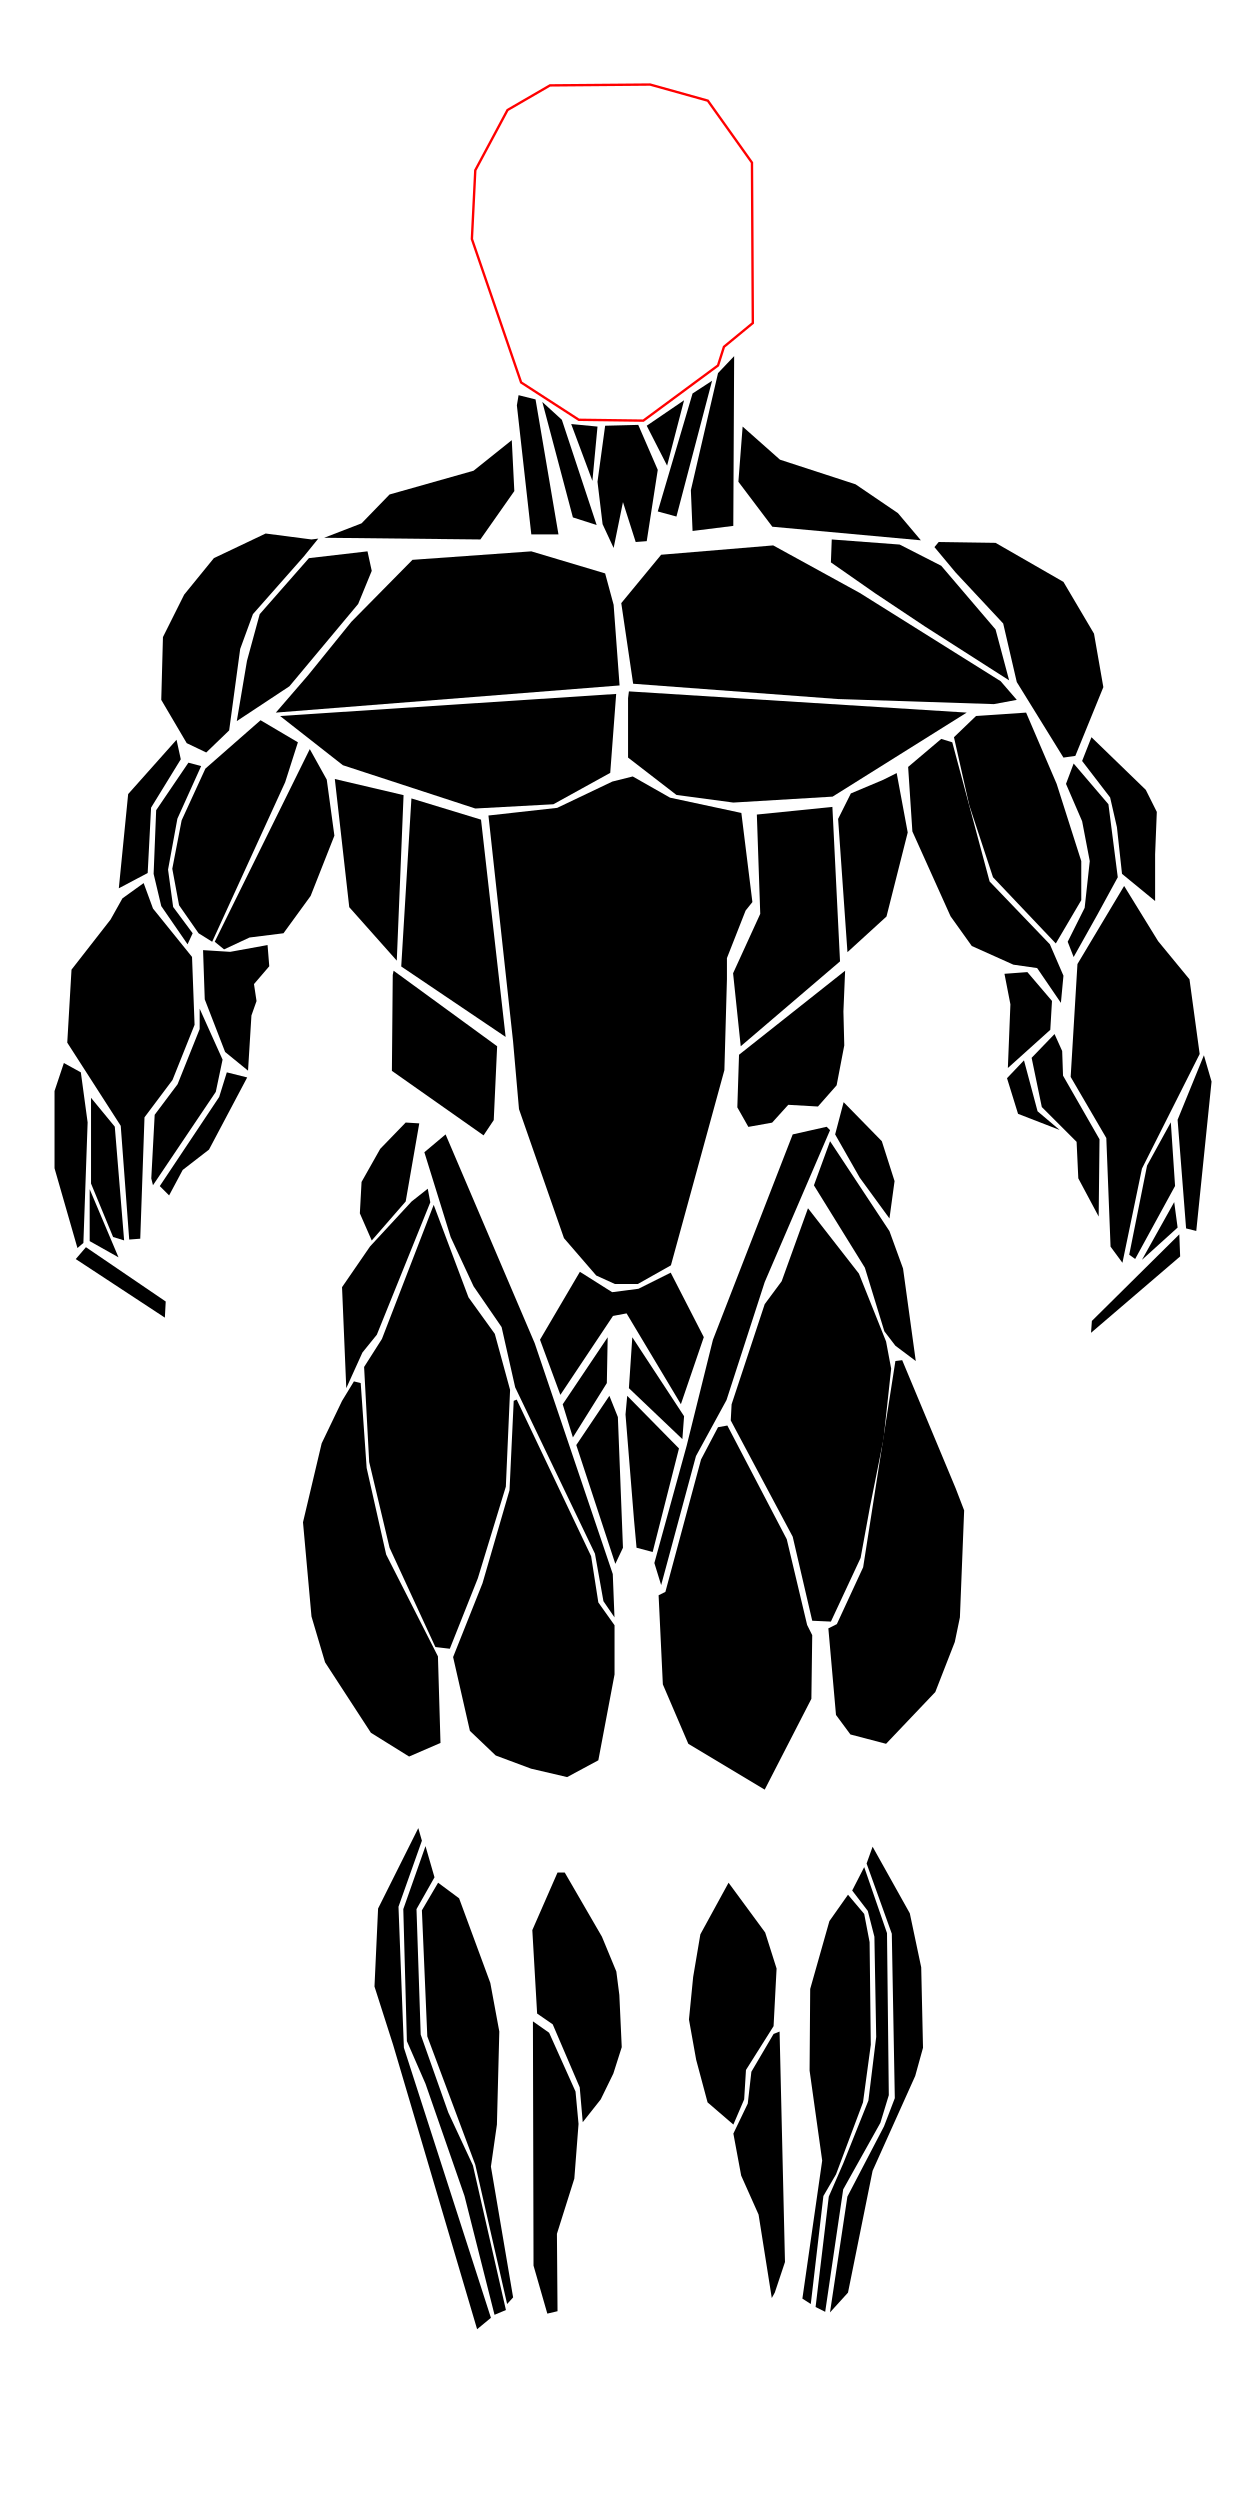
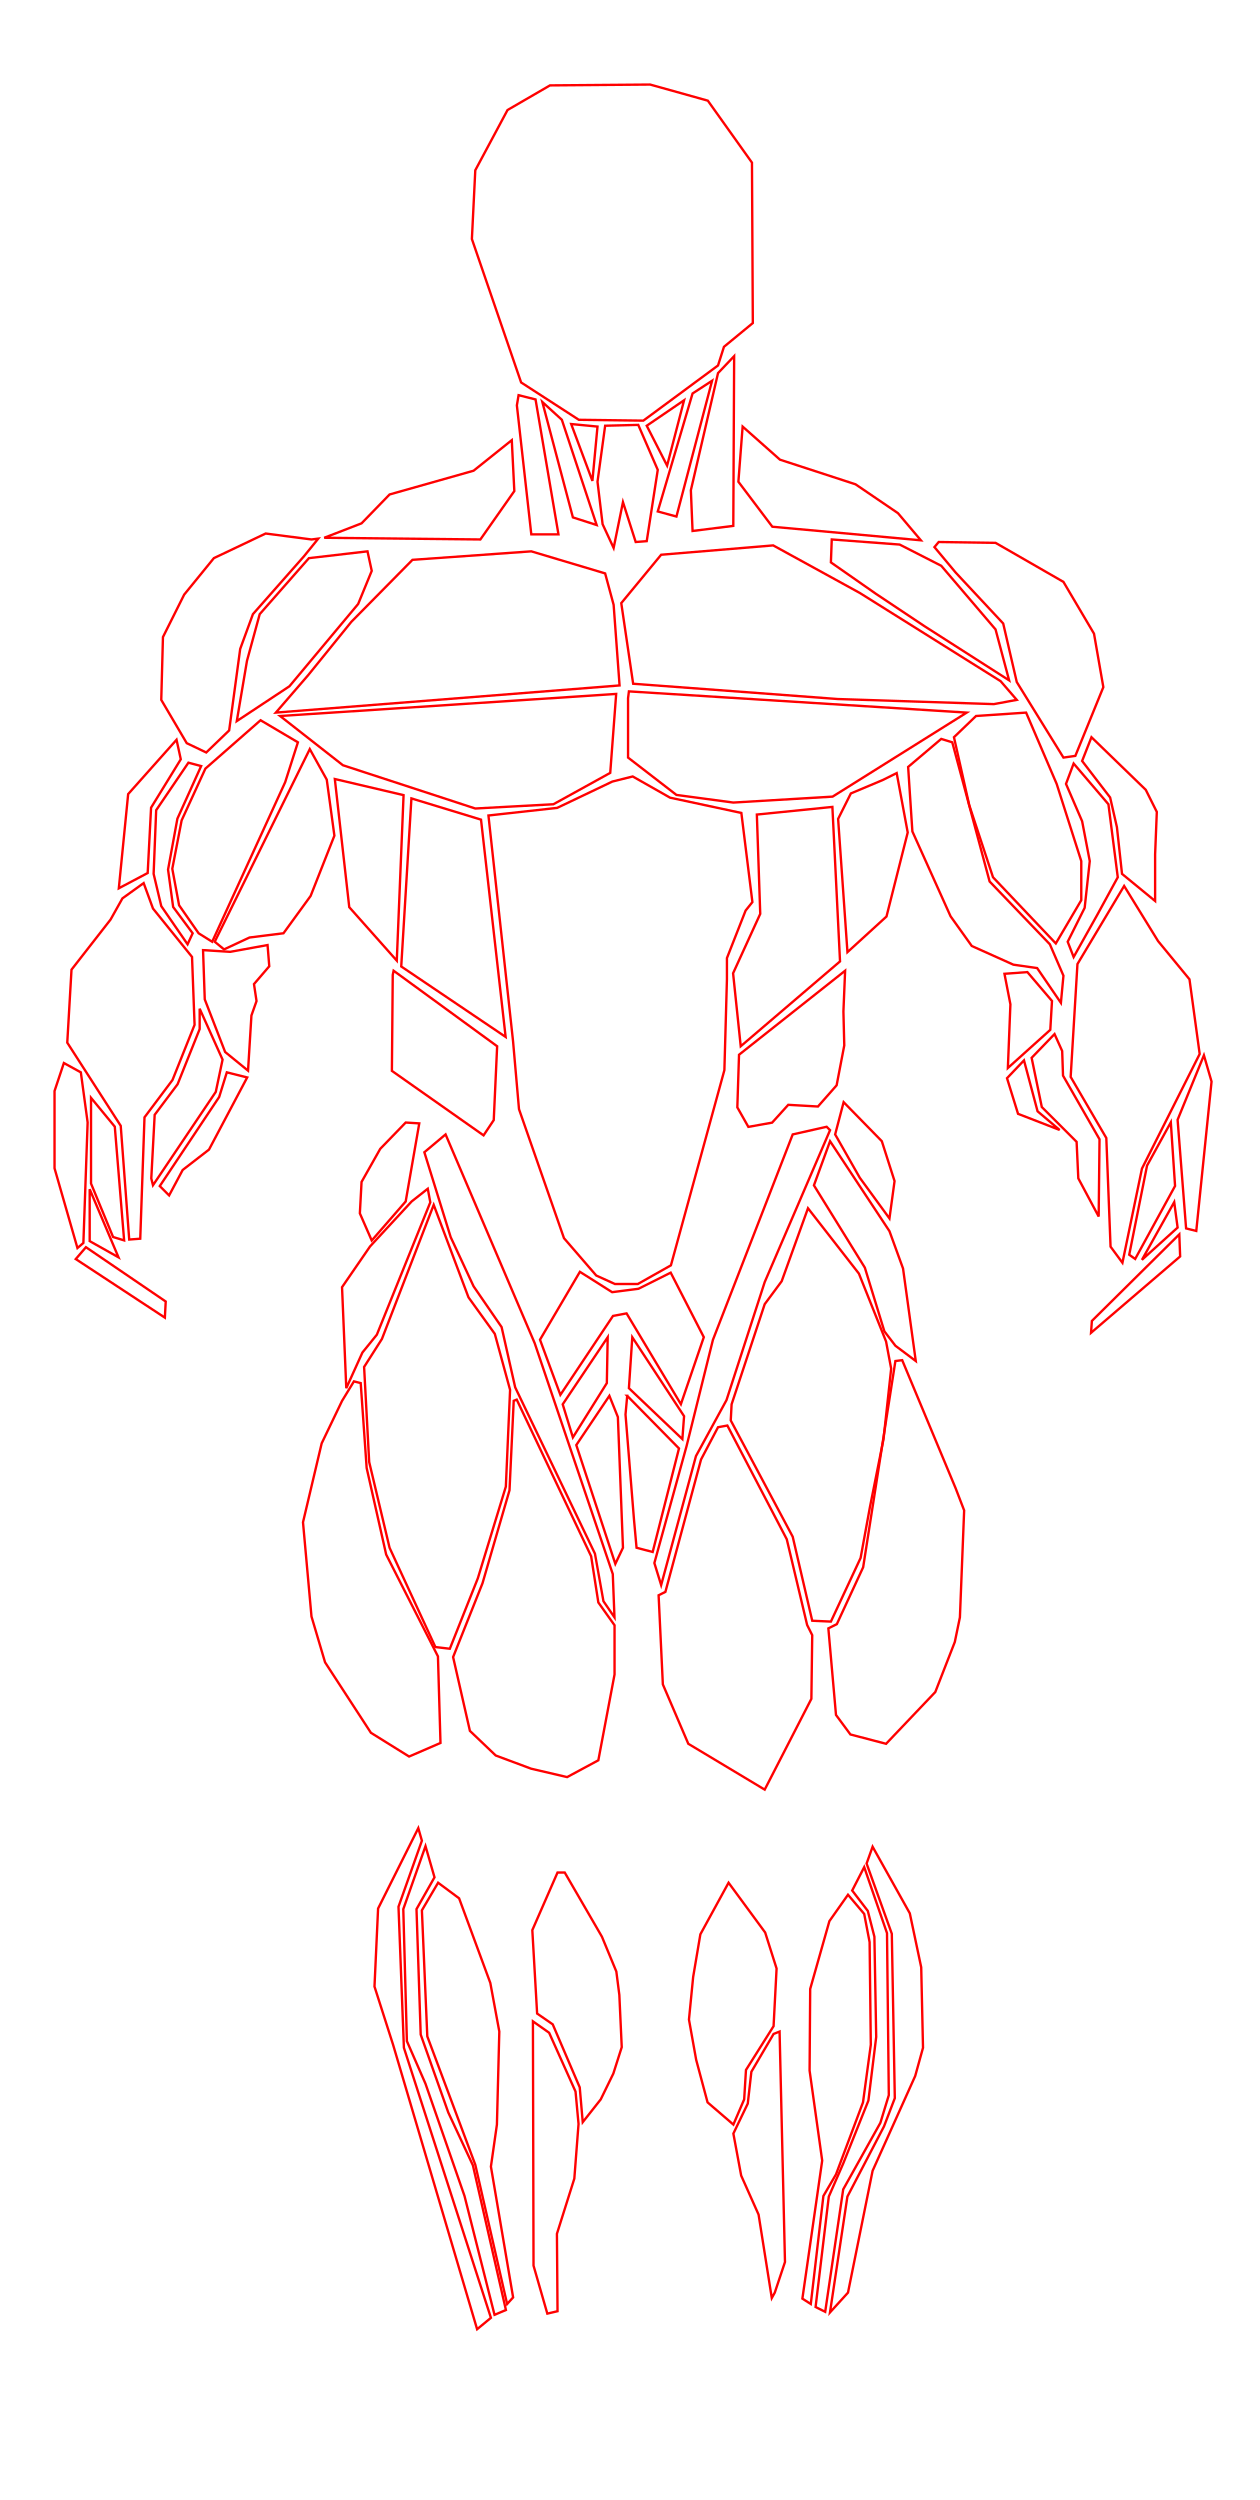
<svg xmlns="http://www.w3.org/2000/svg" width="530" height="1052" id="svg2" version="1.1">
  <defs id="defs4" />
  <style>
		.muscle-outline { fill:none;stroke:#ff0000;stroke-width:1px;stroke-linecap:butt;stroke-linejoin:miter;stroke-opacity:1 }
	</style>
  <g id="layer2">
-     <path id="path3204" class="muscle-outline" d="M 213.571,46.291 200,71.648 l -1.429,28.929 20.714,60.357 24.286,15.714 27.143,0.357 31.429,-23.214 2.5,-7.857 12.143,-10 -0.357,-67.5 -18.571,-26.071 -24.286,-6.786 -42.143,0.357 z" />
-     <path id="path3974" d="m 254.643,179.148 13.929,-0.357 8.214,18.929 -4.643,30 -4.643,0.357 -5.357,-16.786 -3.929,19.286 -4.643,-10 -2.143,-17.857 z" />
-     <path id="path3976" d="m 287.857,168.434 -7.143,27.5 -8.571,-16.786 z" />
-     <path id="path3978" d="m 240.357,178.434 11.071,1.071 -2.143,22.857 z" />
-     <path id="path3980" d="m 291.429,165.576 -14.643,49.643 7.857,2.143 15,-57.143 z" />
-     <path id="path3982" d="m 308.929,149.862 -0.357,71.429 -17.143,2.143 -0.714,-17.143 11.429,-49.286 z" />
-     <path id="path3984" d="m 228.214,169.148 8.214,7.5 14.643,44.286 -10,-3.214 z" />
-     <path id="path3986" d="m 218.214,166.291 -0.714,4.286 6.071,54.286 11.429,0 -9.643,-56.786 z" />
-     <path id="path3988" d="m 215.357,185.219 1.071,21.429 -14.286,20.357 -65.714,-0.714 15.714,-6.071 11.786,-12.143 35.357,-10 z" />
-     <path id="path3990" d="M 312.5,179.505 328.214,193.434 360,203.791 377.857,215.934 387.5,227.362 325,221.648 310.714,202.719 z" />
-     <path id="path3992" d="m 261.429,253.791 0,0 5,33.929 86.071,6.429 65.714,2.143 9.643,-1.786 -6.786,-7.857 -59.286,-37.143 -36.429,-20 -47.143,3.929 z" />
-     <path id="path3994" d="m 258.214,254.505 2.5,33.929 -144.643,11.429 13.571,-15.714 18.214,-22.5 25.714,-26.071 50,-3.571 31.071,9.286 z" />
-     <path id="path3996" d="m 264.643,290.934 -0.357,2.857 0,25 20.357,15.714 23.929,3.214 41.786,-2.5 56.429,-35.357 z" />
-     <path id="path3998" d="m 259.286,292.005 -141.429,9.286 26.429,20.714 55.714,18.214 32.857,-1.786 23.929,-13.214 z" />
-     <path id="path4000" d="m 395,228.076 -1.786,2.143 8.929,10.714 20,21.429 5.714,24.643 19.643,31.786 5,-0.714 11.786,-28.929 -3.929,-22.5 L 447.5,244.862 418.929,228.434 z" />
-     <path id="path4002" d="m 350,227.005 28.571,2.143 17.5,8.929 22.857,26.786 5.714,21.429 -35.714,-22.857 -20.357,-13.571 -18.929,-13.214 z" />
-     <path id="path4004" d="m 130,234.862 24.643,-2.857 1.786,8.214 -5.714,13.929 -28.929,34.643 -22.143,14.643 4.286,-25.357 5.357,-19.643 z" />
-     <path id="path4006" d="m 133.929,226.648 -2.857,0.357 -19.286,-2.5 L 90,234.862 l -12.5,15.357 -8.929,17.857 -0.714,26.429 10.714,18.214 8.214,3.929 9.643,-9.286 4.643,-34.286 5.357,-14.643 21.429,-24.286 z" />
-     <path id="path4008" d="m 459.286,310.219 0,0 22.857,22.143 4.643,9.286 -0.714,17.857 0,19.643 L 472.143,367.719 470,348.076 l -2.857,-12.5 -11.786,-15.357 z" />
-     <path id="path4012" d="m 451.786,321.291 -3.214,8.571 6.786,15.714 3.214,16.786 -2.143,19.643 -7.143,14.286 2.5,6.429 10,-17.857 8.571,-15.714 -3.929,-30.714 z" />
-     <path id="path4014" d="m 410.714,301.291 21.071,-1.429 12.857,30 10.357,32.5 0,16.429 -10.714,18.214 -26.429,-27.857 -10,-30.357 -6.429,-28.571 z" />
-     <path id="path4016" d="m 396.071,310.934 -13.929,11.786 1.786,27.143 16.071,35.714 8.929,12.5 17.5,7.857 10,1.429 10,14.643 1.071,-11.429 -5.714,-13.214 -25.357,-26.429 -15.714,-58.571 z" />
-     <path id="path4018" d="M 74.286,311.291 53.929,334.148 50,373.791 l 12.143,-6.429 1.429,-27.5 12.5,-20.357 z" />
-     <path id="path4020" d="m 79.286,320.934 -13.571,20 -1.071,26.786 3.214,13.571 11.071,16.071 2.143,-4.643 -8.214,-11.071 -2.143,-15.714 3.929,-21.429 10,-22.143 z" />
-     <path id="path4022" d="m 109.643,303.076 15.714,9.286 L 120,329.148 89.286,396.291 83.571,392.719 75.357,380.934 72.5,365.576 l 3.929,-20.357 10,-21.786 z" />
-     <path id="path4024" d="m 130.357,315.219 7.143,12.857 3.214,23.571 -10,25.357 -11.429,15.714 -14.286,1.786 -10.714,5 -3.929,-3.214 z" />
-     <path id="path4072" d="m 140.893,327.809 6.071,53.929 20,22.5 2.857,-69.643 z" />
-     <path id="path4074" d="m 377.321,325.309 -5.714,2.857 -13.571,5.714 -5.357,10.714 3.929,56.071 16.429,-15 8.929,-35.357 z" />
-     <path id="path4082" d="m 257.679,328.88 -23.214,11.071 -28.929,3.214 10.357,95 2.5,28.571 18.929,54.286 13.571,15.714 7.857,3.571 9.643,0 13.929,-7.857 22.5,-82.143 1.071,-38.214 0,-8.929 7.857,-20 2.857,-3.571 -4.643,-37.5 -30,-6.429 -15.714,-8.929 z" />
-     <path id="path4026" d="m 473.036,372.809 14.286,23.214 13.214,16.071 4.286,31.429 -24.286,48.214 -8.214,39.643 -5,-6.786 -1.786,-45.714 -15,-25.714 2.857,-47.5 z" />
-     <path id="path4046" d="m 492.679,472.273 -10,18.214 -7.5,37.5 2.5,1.786 16.786,-30.714 z" />
-     <path id="path4050" d="m 494.107,505.844 -13.571,24.286 15,-13.571 z" />
-     <path id="path4052" d="m 496.25,519.416 -36.786,36.429 -0.357,5 37.5,-32.143 z" />
-     <path id="path4028" d="m 506.607,444.059 3.214,11.071 -6.429,62.857 -4.286,-1.071 -3.571,-45.714 z" />
-     <path id="path4030" d="m 443.75,435.13 3.214,7.143 0.357,10.357 15.357,26.786 -0.357,32.5 -8.571,-16.071 -0.714,-15.357 -14.643,-14.643 -4.286,-20.714 z" />
-     <path id="path4032" d="m 422.679,409.773 2.5,12.857 -1.071,26.786 17.857,-16.071 0.714,-12.143 -10.357,-12.143 z" />
-     <path id="path4036" d="m 423.75,453.701 7.143,-7.5 5.714,21.429 9.286,7.857 -17.5,-6.786 z" />
-     <path id="path4054" d="m 51.518,378.032 8.929,-6.429 3.929,10.714 16.429,20.357 1.071,28.571 -9.286,23.214 -11.786,15.714 -1.786,51.071 -4.643,0.357 -3.571,-47.857 -22.5,-35 1.786,-30.714 16.429,-21.071 z" />
-     <path id="path4056" d="m 26.875,447.318 -3.929,11.786 0,32.5 9.643,33.571 2.5,-2.143 1.786,-50.714 -2.857,-21.071 z" />
-     <path id="path4058" d="m 52.232,521.96 -4.643,-1.429 -9.286,-22.5 0,-36.071 10,12.143 z" />
-     <path id="path4062" d="M 37.739,500.417 49.861,529.08 37.739,522.262 z" />
-     <path id="path4064" d="m 36.161,524.818 -4.286,5 37.5,24.643 0.357,-6.786 z" />
-     <path id="path4066" d="m 112.589,397.675 -15.714,2.857 -11.429,-0.714 0.714,20.714 8.571,22.143 9.643,7.857 1.429,-23.214 2.143,-6.071 -1.071,-7.143 6.429,-7.5 z" />
-     <path id="path4068" d="m 84.018,424.46 0,0 0,8.571 -9.286,23.214 -9.643,12.857 -1.429,26.786 0.714,2.857 26.429,-39.286 2.857,-13.571 z" />
-     <path id="path4070" d="m 104.018,453.389 -16.071,30.357 0,0 -11.071,8.571 -5.714,10.714 -3.929,-3.929 25,-37.5 3.214,-10.357 z" />
-     <path id="path4088" d="m 244.018,535.175 -16.786,28.571 8.571,23.214 22.143,-33.214 5.714,-1.071 22.857,38.214 9.643,-28.214 -13.929,-27.143 -13.571,6.786 -11.071,1.429 z" />
-     <path id="path4076" d="m 173.125,335.978 29.286,8.929 10.357,91.429 -43.929,-29.643 z" />
-     <path id="path4078" d="m 318.482,342.764 31.786,-3.214 3.214,65 -41.786,35.714 -3.214,-30.714 11.429,-25 z" />
-     <path id="path4084" d="m 165.625,408.478 0,0 43.571,31.786 -1.429,31.071 -4.286,6.429 -38.571,-27.143 0.357,-40.357 z" />
-     <path id="path4086" d="m 355.625,408.478 -44.643,35.357 -0.714,22.143 4.643,8.214 10,-1.786 6.786,-7.5 12.5,0.714 7.857,-8.929 3.214,-16.786 -0.357,-14.286 z" />
-     <path id="path4467" d="m 255.714,562.719 -18.929,28.214 4.286,13.929 14.286,-22.857 z" />
-     <path id="path4469" d="m 266.071,562.719 21.786,33.214 -0.714,9.643 -22.5,-21.429 z" />
-     <path id="path4471" d="m 256.429,587.362 3.571,8.929 2.143,55 -3.214,6.786 -16.429,-50 z" />
-     <path id="path4475" d="m 263.929,587.362 21.786,22.143 -11.071,43.571 -6.786,-1.786 -1.071,-11.786 -3.571,-44.286 0.714,-7.857 z" />
-     <path id="path4479" d="M 347.857,474.148 333.571,477.362 300,563.791 l -11.071,44.643 -13.571,49.286 2.857,9.286 14.643,-54.286 12.857,-23.571 16.071,-49.643 27.5,-63.929 z" />
-     <path id="path4481" d="m 178.571,484.862 8.929,-7.5 37.5,87.857 32.857,97.143 0.714,18.214 -4.643,-6.786 -3.571,-20 -33.571,-70 -5.714,-25.357 -11.786,-17.143 -9.643,-20.714 z" />
-     <path id="path4483" d="m 355,463.791 16.071,16.429 5.357,16.786 -2.143,15.714 -12.5,-17.143 -10.357,-18.214 z" />
-     <path id="path4485" d="m 170.714,472.362 5.714,0.357 -5.714,32.857 -14.286,16.429 -5,-11.429 0.714,-13.214 L 160,483.434 z" />
-     <path id="path4487" d="m 180,500.219 -6.786,5.357 -17.5,18.929 -11.786,17.143 1.786,42.5 6.786,-15 6.071,-7.5 22.5,-55.714 z" />
-     <path id="path4491" d="m 349.286,480.219 25,37.857 5.714,15.714 5.357,38.929 -8.571,-6.429 -4.643,-6.071 -8.214,-26.786 L 342.5,498.791 z" />
-     <path id="path4493" d="m 182.5,507.005 14.643,38.929 11.071,15.357 6.429,23.571 -1.786,40.714 -11.786,38.571 -11.786,29.643 -6.071,-0.714 -19.286,-41.786 -8.571,-36.071 -2.143,-40 7.5,-11.786 z" />
-     <path id="path4495" d="m 340,508.434 -11.071,30.714 -7.143,9.643 -13.929,42.143 -0.357,6.786 26.071,48.929 8.214,35.357 7.857,0.357 12.5,-26.786 3.929,-21.429 5.714,-28.571 L 375,575.934 372.857,564.505 361.429,535.934 z" />
-     <path id="path4497" d="m 379.643,572.362 22.5,53.929 3.571,9.286 -1.786,45 -2.143,10.357 -8.214,21.071 -20.714,21.786 -15,-3.929 -6.071,-8.214 -3.214,-36.429 3.571,-1.786 11.071,-23.929 13.571,-86.786 z" />
-     <path id="path4499" d="m 306.071,599.862 25,47.857 8.571,36.071 2.143,4.286 -0.357,26.786 -19.643,38.214 -32.143,-19.286 -10.714,-25 -1.786,-37.5 2.857,-1.429 15,-55.714 7.143,-13.571 z" />
-     <path id="path4512" d="m 148.929,581.291 -5,8.214 -8.571,17.857 -7.857,33.214 3.571,39.643 5.714,19.286 19.286,29.643 16.071,10 13.214,-5.714 -1.071,-36.429 L 162.5,654.148 l -8.214,-36.429 -2.5,-35.714 z" />
-     <path id="path4531" d="m 190.666,697.294 7.071,31.062 10.859,10.354 14.9,5.556 15.152,3.536 13.132,-7.071 6.819,-36.113 0,-20.708 -6.819,-9.596 -3.03,-19.445 -31.315,-65.912 -1.263,0.505 -1.768,37.628 -11.364,39.143 z" />
-     <path id="path4533" d="m 234.608,787.955 3.03,0 15.657,27.022 6.061,14.647 1.263,9.849 1.01,21.971 -3.536,11.112 -5.303,10.859 -7.576,9.596 -1.263,-14.647 -11.364,-26.517 -6.566,-4.546 -2.02,-35.103 z" />
-     <path id="path4535" d="m 224.254,850.584 0.253,102.783 5.808,20.203 4.293,-1.01 -0.253,-32.577 7.324,-23.234 1.768,-22.981 -1.263,-13.637 -11.112,-24.749 z" />
-     <path id="path4537" d="m 306.581,792.248 -11.869,21.718 -3.03,17.93 -1.768,17.93 3.03,16.92 4.798,17.93 10.859,9.344 4.546,-10.607 0.758,-12.374 11.617,-18.435 1.263,-24.244 -4.798,-15.152 z" />
-     <path id="path4539" d="m 308.602,897.809 3.283,17.678 7.324,16.415 5.556,35.103 1.263,-2.273 4.293,-12.879 -2.273,-96.975 -2.525,1.01 -9.344,15.91 -1.515,13.385 z" />
-     <path id="path4541" d="m 363.655,785.682 -5.051,9.849 6.566,8.586 2.778,10.859 0.758,42.174 -3.283,26.769 -10.607,26.517 -6.061,13.89 -5.556,46.467 4.041,2.02 7.576,-51.518 15.657,-28.032 3.536,-11.617 -0.758,-68.185 z" />
-     <path id="path4543" d="m 367.19,777.096 -2.525,7.071 10.607,29.547 1.263,69.195 -4.546,11.869 -15.405,29.547 -7.324,48.74 7.576,-8.334 10.354,-51.265 17.93,-39.901 3.283,-11.869 -0.758,-33.84 -4.798,-22.728 z" />
-     <path id="path4545" d="m 356.836,797.299 6.819,8.081 2.273,11.869 0.505,43.184 -3.283,24.244 -11.364,30.305 -5.303,9.091 -5.303,45.457 -3.536,-2.273 8.334,-58.084 -5.303,-37.881 0.253,-34.345 8.081,-28.537 z" />
-     <path id="path4547" d="m 179.05,776.843 3.788,13.132 -7.576,13.385 1.768,52.78 11.617,32.83 10.354,22.223 13.89,60.862 -4.798,2.02 -12.627,-50.003 -16.415,-47.225 -7.829,-17.93 -1.515,-55.558 z" />
-     <path id="path4549" d="m 176.019,769.267 1.515,5.303 -9.849,27.779 2.273,59.346 36.618,113.642 -5.808,4.798 -35.355,-119.703 -7.829,-24.496 1.515,-32.83 z" />
-     <path id="path4553" d="m 184.353,792.248 -6.819,11.617 2.273,53.033 20.203,54.043 13.385,58.589 2.525,-2.778 -9.344,-55.053 2.525,-17.678 1.01,-39.143 -3.788,-20.456 -13.132,-35.608 z" />
+     <path id="f-head" class="muscle-outline" d="M 213.571,46.291 200,71.648 l -1.429,28.929 20.714,60.357 24.286,15.714 27.143,0.357 31.429,-23.214 2.5,-7.857 12.143,-10 -0.357,-67.5 -18.571,-26.071 -24.286,-6.786 -42.143,0.357 z" />
+     <path id="f-1-1-l" class="muscle-outline 1-1" d="m 287.857,168.434 -7.143,27.5 -8.571,-16.786 z" />
+     <path id="f-1-1-r" class="muscle-outline 1-1" d="m 240.357,178.434 11.071,1.071 -2.143,22.857 z" />
+     <path id="f-1-2" class="muscle-outline 1-2" d="m 254.643,179.148 13.929,-0.357 8.214,18.929 -4.643,30 -4.643,0.357 -5.357,-16.786 -3.929,19.286 -4.643,-10 -2.143,-17.857 z" />
+     <path id="f-1-3-1-l" class="muscle-outline 1-3-1" d="m 291.429,165.576 -14.643,49.643 7.857,2.143 15,-57.143 z" />
+     <path id="f-1-3-1-l" class="muscle-outline 1-3-1" d="m 228.214,169.148 8.214,7.5 14.643,44.286 -10,-3.214 z" />
+     <path id="f-1-3-2-l" class="muscle-outline 1-3-2" d="m 308.929,149.862 -0.357,71.429 -17.143,2.143 -0.714,-17.143 11.429,-49.286 z" />
+     <path id="f-1-3-2-r" class="muscle-outline 1-3-2" d="m 218.214,166.291 -0.714,4.286 6.071,54.286 11.429,0 -9.643,-56.786 z" />
+     <path id="f-2-1-l" class="muscle-outline 2-1" d="m 261.429,253.791 0,0 5,33.929 86.071,6.429 65.714,2.143 9.643,-1.786 -6.786,-7.857 -59.286,-37.143 -36.429,-20 -47.143,3.929 z" />
+     <path id="f-2-1-r" class="muscle-outline 2-1" d="m 258.214,254.505 2.5,33.929 -144.643,11.429 13.571,-15.714 18.214,-22.5 25.714,-26.071 50,-3.571 31.071,9.286 z" />
+     <path id="f-2-2-l" class="muscle-outline 2-2" d="m 264.643,290.934 -0.357,2.857 0,25 20.357,15.714 23.929,3.214 41.786,-2.5 56.429,-35.357 z" />
+     <path id="f-2-2-r" class="muscle-outline 2-2" d="m 259.286,292.005 -141.429,9.286 26.429,20.714 55.714,18.214 32.857,-1.786 23.929,-13.214 z" />
+     <path id="f-3-1-l" class="muscle-outline 3-1" d="M 312.5,179.505 328.214,193.434 360,203.791 377.857,215.934 387.5,227.362 325,221.648 310.714,202.719 z" />
+     <path id="f-3-1-r" class="muscle-outline 3-1" d="m 215.357,185.219 1.071,21.429 -14.286,20.357 -65.714,-0.714 15.714,-6.071 11.786,-12.143 35.357,-10 z" />
+     <path id="f-4-1-l" class="muscle-outline 4-1" d="m 350,227.005 28.571,2.143 17.5,8.929 22.857,26.786 5.714,21.429 -35.714,-22.857 -20.357,-13.571 -18.929,-13.214 z" />
+     <path id="f-4-1-r" class="muscle-outline 4-1" d="m 130,234.862 24.643,-2.857 1.786,8.214 -5.714,13.929 -28.929,34.643 -22.143,14.643 4.286,-25.357 5.357,-19.643 z" />
+     <path id="f-4-2-l" class="muscle-outline 4-2" d="m 395,228.076 -1.786,2.143 8.929,10.714 20,21.429 5.714,24.643 19.643,31.786 5,-0.714 11.786,-28.929 -3.929,-22.5 L 447.5,244.862 418.929,228.434 z" />
+     <path id="f-4-2-r" class="muscle-outline 4-2" d="m 133.929,226.648 -2.857,0.357 -19.286,-2.5 L 90,234.862 l -12.5,15.357 -8.929,17.857 -0.714,26.429 10.714,18.214 8.214,3.929 9.643,-9.286 4.643,-34.286 5.357,-14.643 21.429,-24.286 z" />
+     <path id="f-5-1-l" class="muscle-outline 5-1" d="m 451.786,321.291 -3.214,8.571 6.786,15.714 3.214,16.786 -2.143,19.643 -7.143,14.286 2.5,6.429 10,-17.857 8.571,-15.714 -3.929,-30.714 z" />
+     <path id="f-5-1-r" class="muscle-outline 5-1" d="m 79.286,320.934 -13.571,20 -1.071,26.786 3.214,13.571 11.071,16.071 2.143,-4.643 -8.214,-11.071 -2.143,-15.714 3.929,-21.429 10,-22.143 z" />
+     <path id="f-5-2-1-l" class="muscle-outline 5-2-1" d="m 410.714,301.291 21.071,-1.429 12.857,30 10.357,32.5 0,16.429 -10.714,18.214 -26.429,-27.857 -10,-30.357 -6.429,-28.571 z" />
+     <path id="f-5-2-1-r" class="muscle-outline 5-2-1" d="m 109.643,303.076 15.714,9.286 L 120,329.148 89.286,396.291 83.571,392.719 75.357,380.934 72.5,365.576 l 3.929,-20.357 10,-21.786 z" />
+     <path id="f-5-2-2-l" class="muscle-outline 5-2-2" d="m 396.071,310.934 -13.929,11.786 1.786,27.143 16.071,35.714 8.929,12.5 17.5,7.857 10,1.429 10,14.643 1.071,-11.429 -5.714,-13.214 -25.357,-26.429 -15.714,-58.571 z" />
+     <path id="f-5-2-2-r" class="muscle-outline 5-2-2" d="m 130.357,315.219 7.143,12.857 3.214,23.571 -10,25.357 -11.429,15.714 -14.286,1.786 -10.714,5 -3.929,-3.214 z" />
+     <path id="f-5-3-l" class="muscle-outline 5-3" d="m 422.679,409.773 2.5,12.857 -1.071,26.786 17.857,-16.071 0.714,-12.143 -10.357,-12.143 z" />
+     <path id="f-5-3-r" class="muscle-outline 5-3" d="m 112.589,397.675 -15.714,2.857 -11.429,-0.714 0.714,20.714 8.571,22.143 9.643,7.857 1.429,-23.214 2.143,-6.071 -1.071,-7.143 6.429,-7.5 z" />
+     <path id="f-5-5-1-l" class="muscle-outline 5-5-1" d="m 459.286,310.219 0,0 22.857,22.143 4.643,9.286 -0.714,17.857 0,19.643 L 472.143,367.719 470,348.076 l -2.857,-12.5 -11.786,-15.357 z" />
+     <path id="f-5-5-1-r" class="muscle-outline 5-5-1" d="M 74.286,311.291 53.929,334.148 50,373.791 l 12.143,-6.429 1.429,-27.5 12.5,-20.357 z" />
+     <path id="f-6-1-l" class="muscle-outline 6-1" d="m 473.036,372.809 14.286,23.214 13.214,16.071 4.286,31.429 -24.286,48.214 -8.214,39.643 -5,-6.786 -1.786,-45.714 -15,-25.714 2.857,-47.5 z" />
+     <path id="f-6-1-r" class="muscle-outline 6-1" d="m 51.518,378.032 8.929,-6.429 3.929,10.714 16.429,20.357 1.071,28.571 -9.286,23.214 -11.786,15.714 -1.786,51.071 -4.643,0.357 -3.571,-47.857 -22.5,-35 1.786,-30.714 16.429,-21.071 z" />
+     <path id="f-6-2-l" class="muscle-outline 6-2" d="m 443.75,435.13 3.214,7.143 0.357,10.357 15.357,26.786 -0.357,32.5 -8.571,-16.071 -0.714,-15.357 -14.643,-14.643 -4.286,-20.714 z" />
+     <path id="f-6-2-r" class="muscle-outline 6-2" d="m 84.018,424.46 0,0 0,8.571 -9.286,23.214 -9.643,12.857 -1.429,26.786 0.714,2.857 26.429,-39.286 2.857,-13.571 z" />
+     <path id="f-6-5-l" class="muscle-outline 6-5" d="m 506.607,444.059 3.214,11.071 -6.429,62.857 -4.286,-1.071 -3.571,-45.714 z" />
+     <path id="f-6-5-r" class="muscle-outline 6-5" d="m 26.875,447.318 -3.929,11.786 0,32.5 9.643,33.571 2.5,-2.143 1.786,-50.714 -2.857,-21.071 z" />
+     <path id="f-6-6-l" class="muscle-outline 6-6" d="m 423.75,453.701 7.143,-7.5 5.714,21.429 9.286,7.857 -17.5,-6.786 z" />
+     <path id="f-6-6-r" class="muscle-outline 6-6" d="m 104.018,453.389 -16.071,30.357 0,0 -11.071,8.571 -5.714,10.714 -3.929,-3.929 25,-37.5 3.214,-10.357 z" />
+     <path id="f-6-7-l" class="muscle-outline 6-7" d="m 496.25,519.416 -36.786,36.429 -0.357,5 37.5,-32.143 z" />
+     <path id="f-6-7-r" class="muscle-outline 6-7" d="m 36.161,524.818 -4.286,5 37.5,24.643 0.357,-6.786 z" />
+     <path id="f-6-8-l" class="muscle-outline 6-8" d="m 494.107,505.844 -13.571,24.286 15,-13.571 z" />
+     <path id="f-6-8-r" class="muscle-outline 6-8" d="M 37.739,500.417 49.861,529.08 37.739,522.262 z" />
+     <path id="f-6-9-l" class="muscle-outline 6-9" d="m 492.679,472.273 -10,18.214 -7.5,37.5 2.5,1.786 16.786,-30.714 z" />
+     <path id="f-6-9-r" class="muscle-outline 6-9" d="m 52.232,521.96 -4.643,-1.429 -9.286,-22.5 0,-36.071 10,12.143 z" />
+     <path id="f-7-1" class="muscle-outline 7-1" d="m 257.679,328.88 -23.214,11.071 -28.929,3.214 10.357,95 2.5,28.571 18.929,54.286 13.571,15.714 7.857,3.571 9.643,0 13.929,-7.857 22.5,-82.143 1.071,-38.214 0,-8.929 7.857,-20 2.857,-3.571 -4.643,-37.5 -30,-6.429 -15.714,-8.929 z" />
+     <path id="f-7-3-l" class="muscle-outline 7-3" d="m 377.321,325.309 -5.714,2.857 -13.571,5.714 -5.357,10.714 3.929,56.071 16.429,-15 8.929,-35.357 z" />
+     <path id="f-7-3-r" class="muscle-outline 7-3" d="m 140.893,327.809 6.071,53.929 20,22.5 2.857,-69.643 z" />
+     <path id="f-7-4-l" class="muscle-outline 7-4" d="m 173.125,335.978 29.286,8.929 10.357,91.429 -43.929,-29.643 z" />
+     <path id="f-7-4-r" class="muscle-outline 7-4" d="m 318.482,342.764 31.786,-3.214 3.214,65 -41.786,35.714 -3.214,-30.714 11.429,-25 z" />
+     <path id="f-7-5-r" class="muscle-outline 7-5" d="m 165.625,408.478 0,0 43.571,31.786 -1.429,31.071 -4.286,6.429 -38.571,-27.143 0.357,-40.357 z" />
+     <path id="f-7-5-l" class="muscle-outline 7-5" d="m 355.625,408.478 -44.643,35.357 -0.714,22.143 4.643,8.214 10,-1.786 6.786,-7.5 12.5,0.714 7.857,-8.929 3.214,-16.786 -0.357,-14.286 z" />
+     <path id="f-9-1-l" class="muscle-outline 9-1" d="m 355,463.791 16.071,16.429 5.357,16.786 -2.143,15.714 -12.5,-17.143 -10.357,-18.214 z" />
+     <path id="f-9-1-r" class="muscle-outline 9-1" d="m 170.714,472.362 5.714,0.357 -5.714,32.857 -14.286,16.429 -5,-11.429 0.714,-13.214 L 160,483.434 z" />
+     <path id="f-a-1-l" class="muscle-outline a-1" d="m 263.929,587.362 21.786,22.143 -11.071,43.571 -6.786,-1.786 -1.071,-11.786 -3.571,-44.286 0.714,-7.857 z" />
+     <path id="f-a-1-r" class="muscle-outline a-1" d="m 256.429,587.362 3.571,8.929 2.143,55 -3.214,6.786 -16.429,-50 z" />
+     <path id="f-a-2-l" class="muscle-outline a-2" d="M 347.857,474.148 333.571,477.362 300,563.791 l -11.071,44.643 -13.571,49.286 2.857,9.286 14.643,-54.286 12.857,-23.571 16.071,-49.643 27.5,-63.929 z" />
+     <path id="f-a-2-r" class="muscle-outline a-2" d="m 178.571,484.862 8.929,-7.5 37.5,87.857 32.857,97.143 0.714,18.214 -4.643,-6.786 -3.571,-20 -33.571,-70 -5.714,-25.357 -11.786,-17.143 -9.643,-20.714 z" />
+     <path id="f-a-3-l" class="muscle-outline a-3" d="m 349.286,480.219 25,37.857 5.714,15.714 5.357,38.929 -8.571,-6.429 -4.643,-6.071 -8.214,-26.786 L 342.5,498.791 z" />
+     <path id="f-a-3-r" class="muscle-outline a-3" d="m 180,500.219 -6.786,5.357 -17.5,18.929 -11.786,17.143 1.786,42.5 6.786,-15 6.071,-7.5 22.5,-55.714 z" />
+     <path id="f-a-4" class="muscle-outline a-4" d="m 244.018,535.175 -16.786,28.571 8.571,23.214 22.143,-33.214 5.714,-1.071 22.857,38.214 9.643,-28.214 -13.929,-27.143 -13.571,6.786 -11.071,1.429 z" />
+     <path id="f-a-5-l" class="muscle-outline a-5" d="m 266.071,562.719 21.786,33.214 -0.714,9.643 -22.5,-21.429 z" />
+     <path id="f-a-5-r" class="muscle-outline a-5" d="m 255.714,562.719 -18.929,28.214 4.286,13.929 14.286,-22.857 z" />
+     <path id="f-a-6-l" class="muscle-outline a-6" d="m 340,508.434 -11.071,30.714 -7.143,9.643 -13.929,42.143 -0.357,6.786 26.071,48.929 8.214,35.357 7.857,0.357 12.5,-26.786 3.929,-21.429 5.714,-28.571 L 375,575.934 372.857,564.505 361.429,535.934 z" />
+     <path id="f-a-6-r" class="muscle-outline a-6" d="m 182.5,507.005 14.643,38.929 11.071,15.357 6.429,23.571 -1.786,40.714 -11.786,38.571 -11.786,29.643 -6.071,-0.714 -19.286,-41.786 -8.571,-36.071 -2.143,-40 7.5,-11.786 z" />
+     <path id="f-a-7-l" class="muscle-outline a-7" d="m 379.643,572.362 22.5,53.929 3.571,9.286 -1.786,45 -2.143,10.357 -8.214,21.071 -20.714,21.786 -15,-3.929 -6.071,-8.214 -3.214,-36.429 3.571,-1.786 11.071,-23.929 13.571,-86.786 z" />
+     <path id="f-a-7-r" class="muscle-outline a-7" d="m 148.929,581.291 -5,8.214 -8.571,17.857 -7.857,33.214 3.571,39.643 5.714,19.286 19.286,29.643 16.071,10 13.214,-5.714 -1.071,-36.429 L 162.5,654.148 l -8.214,-36.429 -2.5,-35.714 z" />
+     <path id="f-a-8-l" class="muscle-outline a-8" d="m 306.071,599.862 25,47.857 8.571,36.071 2.143,4.286 -0.357,26.786 -19.643,38.214 -32.143,-19.286 -10.714,-25 -1.786,-37.5 2.857,-1.429 15,-55.714 7.143,-13.571 z" />
+     <path id="f-a-8-r" class="muscle-outline a-8" d="m 190.666,697.294 7.071,31.062 10.859,10.354 14.9,5.556 15.152,3.536 13.132,-7.071 6.819,-36.113 0,-20.708 -6.819,-9.596 -3.03,-19.445 -31.315,-65.912 -1.263,0.505 -1.768,37.628 -11.364,39.143 z" />
+     <path id="f-b-6-l" class="muscle-outline b-6" d="m 306.581,792.248 -11.869,21.718 -3.03,17.93 -1.768,17.93 3.03,16.92 4.798,17.93 10.859,9.344 4.546,-10.607 0.758,-12.374 11.617,-18.435 1.263,-24.244 -4.798,-15.152 z" />
+     <path id="f-b-6-r" class="muscle-outline b-6" d="m 234.608,787.955 3.03,0 15.657,27.022 6.061,14.647 1.263,9.849 1.01,21.971 -3.536,11.112 -5.303,10.859 -7.576,9.596 -1.263,-14.647 -11.364,-26.517 -6.566,-4.546 -2.02,-35.103 z" />
+     <path id="f-b-7-l" class="muscle-outline b-7" d="m 308.602,897.809 3.283,17.678 7.324,16.415 5.556,35.103 1.263,-2.273 4.293,-12.879 -2.273,-96.975 -2.525,1.01 -9.344,15.91 -1.515,13.385 z" />
+     <path id="f-b-7-r" class="muscle-outline b-7" d="m 224.254,850.584 0.253,102.783 5.808,20.203 4.293,-1.01 -0.253,-32.577 7.324,-23.234 1.768,-22.981 -1.263,-13.637 -11.112,-24.749 z" />
+     <path id="f-b-1-l" class="muscle-outline b-1" d="m 356.836,797.299 6.819,8.081 2.273,11.869 0.505,43.184 -3.283,24.244 -11.364,30.305 -5.303,9.091 -5.303,45.457 -3.536,-2.273 8.334,-58.084 -5.303,-37.881 0.253,-34.345 8.081,-28.537 z" />
+     <path id="f-b-1-r" class="muscle-outline b-1" d="m 184.353,792.248 -6.819,11.617 2.273,53.033 20.203,54.043 13.385,58.589 2.525,-2.778 -9.344,-55.053 2.525,-17.678 1.01,-39.143 -3.788,-20.456 -13.132,-35.608 z" />
+     <path id="f-b-3-l" class="muscle-outline b-3" d="m 367.19,777.096 -2.525,7.071 10.607,29.547 1.263,69.195 -4.546,11.869 -15.405,29.547 -7.324,48.74 7.576,-8.334 10.354,-51.265 17.93,-39.901 3.283,-11.869 -0.758,-33.84 -4.798,-22.728 z" />
+     <path id="f-b-3-r" class="muscle-outline b-3" d="m 176.019,769.267 1.515,5.303 -9.849,27.779 2.273,59.346 36.618,113.642 -5.808,4.798 -35.355,-119.703 -7.829,-24.496 1.515,-32.83 z" />
+     <path id="f-b-5-l" class="muscle-outline b-5" d="m 363.655,785.682 -5.051,9.849 6.566,8.586 2.778,10.859 0.758,42.174 -3.283,26.769 -10.607,26.517 -6.061,13.89 -5.556,46.467 4.041,2.02 7.576,-51.518 15.657,-28.032 3.536,-11.617 -0.758,-68.185 z" />
+     <path id="f-b-5-r" class="muscle-outline b-5" d="m 179.05,776.843 3.788,13.132 -7.576,13.385 1.768,52.78 11.617,32.83 10.354,22.223 13.89,60.862 -4.798,2.02 -12.627,-50.003 -16.415,-47.225 -7.829,-17.93 -1.515,-55.558 z" />
  </g>
</svg>
